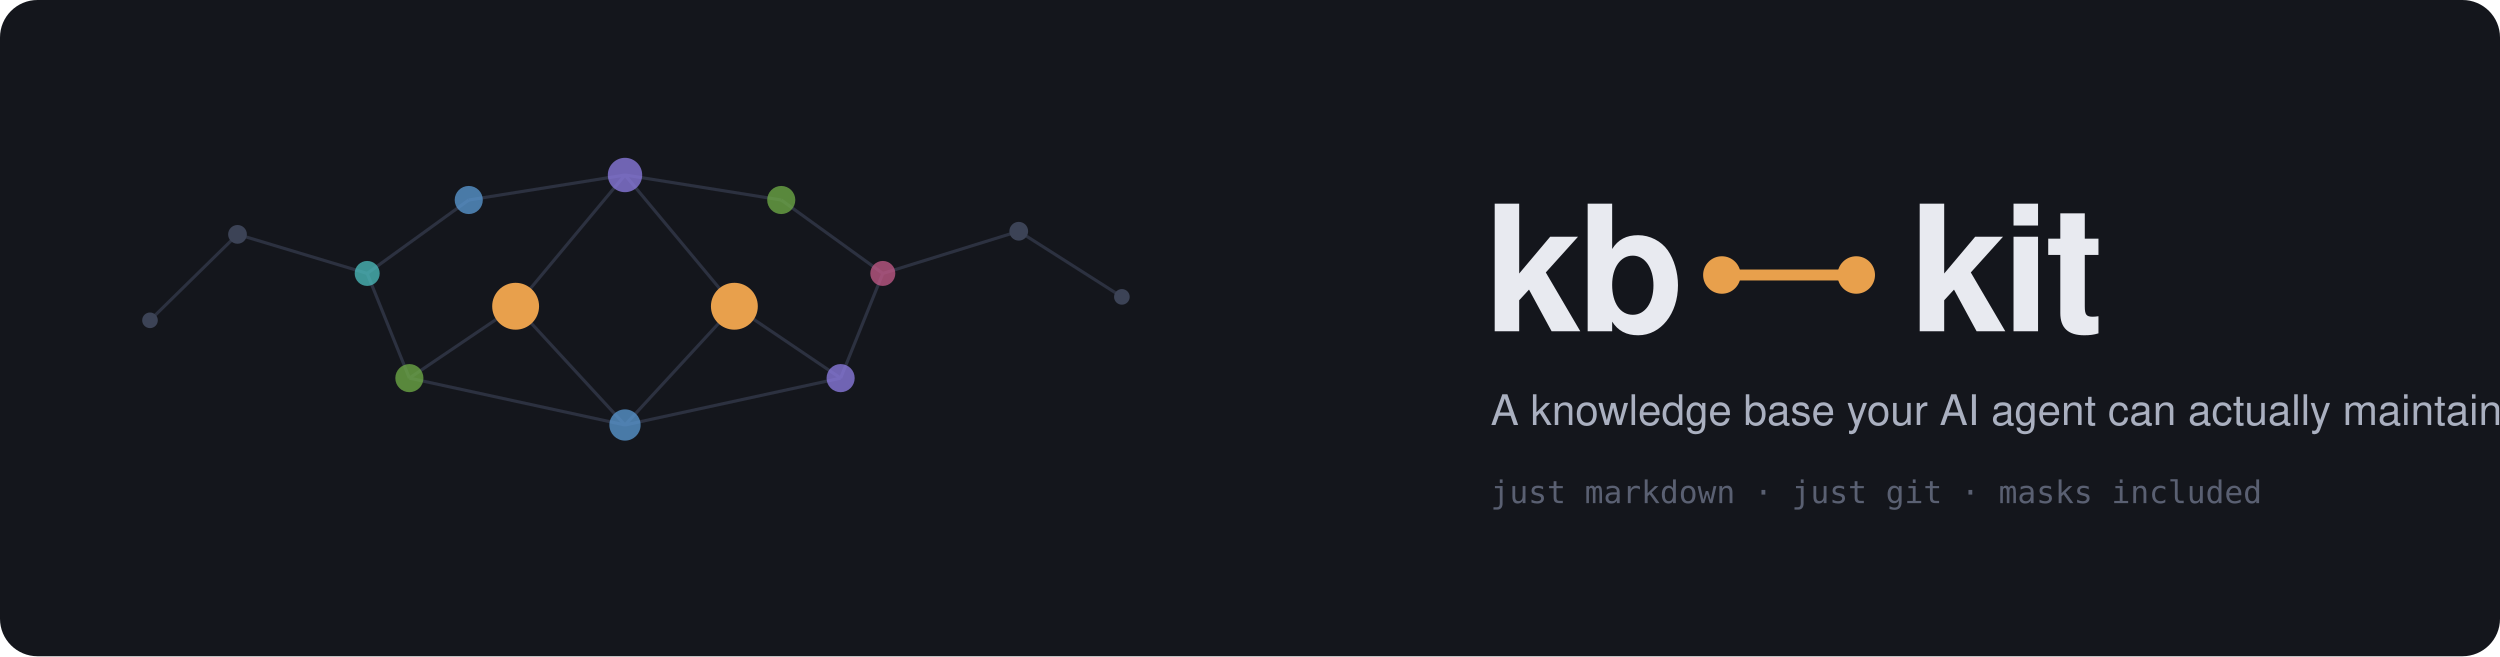
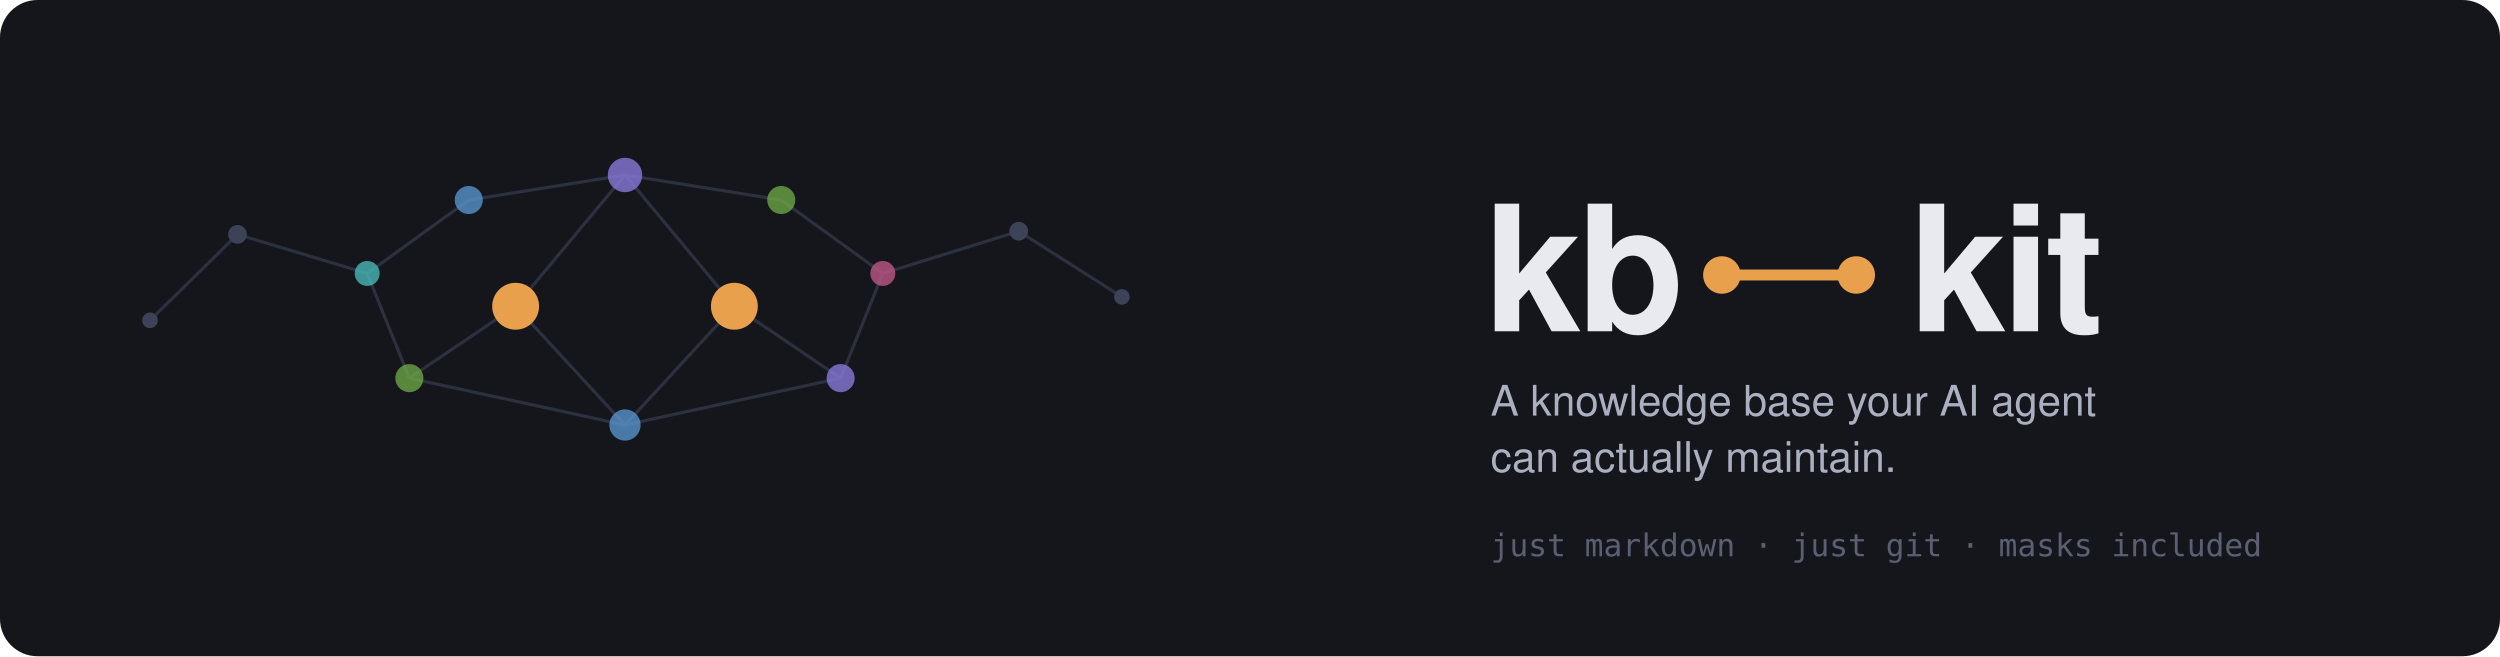
<svg xmlns="http://www.w3.org/2000/svg" width="1600" height="420" viewBox="0 0 1600 420" role="img" aria-label="kb-kit — the constellation that wears a mask">
  <defs>
    <clipPath id="r">
      <rect width="1600" height="420" rx="24" />
    </clipPath>
  </defs>
  <g clip-path="url(#r)">
    <rect width="1600" height="420" fill="#14161c" />
    <g stroke="#2c3140" stroke-width="2" fill="none">
      <path d="M235,175 L300,128" />
      <path d="M300,128 L400,112" />
      <path d="M400,112 L500,128" />
      <path d="M500,128 L565,175" />
      <path d="M235,175 L262,242" />
      <path d="M262,242 L400,272" />
      <path d="M400,272 L538,242" />
      <path d="M538,242 L565,175" />
      <path d="M330,196 L400,112" />
      <path d="M330,196 L262,242" />
      <path d="M470,196 L400,112" />
      <path d="M470,196 L538,242" />
      <path d="M330,196 L400,272" />
      <path d="M470,196 L400,272" />
      <path d="M235,175 L152,150" />
      <path d="M565,175 L652,148" />
      <path d="M652,148 L718,190" />
      <path d="M152,150 L96,205" />
    </g>
    <g>
      <circle cx="300" cy="128" r="9" fill="#5b9bd5" opacity="0.75" />
      <circle cx="400" cy="112" r="11" fill="#8f7ee6" opacity="0.75" />
      <circle cx="500" cy="128" r="9" fill="#70ad47" opacity="0.75" />
      <circle cx="235" cy="175" r="8" fill="#4cbfbf" opacity="0.75" />
      <circle cx="565" cy="175" r="8" fill="#c65b8a" opacity="0.75" />
      <circle cx="262" cy="242" r="9" fill="#70ad47" opacity="0.75" />
      <circle cx="400" cy="272" r="10" fill="#5b9bd5" opacity="0.75" />
      <circle cx="538" cy="242" r="9" fill="#8f7ee6" opacity="0.75" />
      <circle cx="152" cy="150" r="6" fill="#3c4356" />
      <circle cx="96" cy="205" r="5" fill="#3c4356" />
      <circle cx="652" cy="148" r="6" fill="#3c4356" />
      <circle cx="718" cy="190" r="5" fill="#3c4356" />
      <circle cx="330" cy="196" r="15" fill="#e8a04c" />
      <circle cx="470" cy="196" r="15" fill="#e8a04c" />
    </g>
    <g font-family="ui-sans-serif, -apple-system, 'Segoe UI', Helvetica, Arial, sans-serif">
      <text x="950" y="212" font-size="112" font-weight="800" fill="#e8eaf0" letter-spacing="-3">kb</text>
      <g>
        <line x1="1102" y1="176" x2="1188" y2="176" stroke="#e8a04c" stroke-width="7" />
        <circle cx="1102" cy="176" r="12" fill="#e8a04c" />
        <circle cx="1188" cy="176" r="12" fill="#e8a04c" />
      </g>
      <text x="1222" y="212" font-size="112" font-weight="800" fill="#e8eaf0" letter-spacing="-3">kit</text>
-       <text x="954" y="272" font-size="27" fill="#aab0c0">A knowledge base your AI agent can actually maintain.</text>
-       <text x="954" y="322" font-size="20" fill="#5a6072" font-family="ui-monospace, 'SF Mono', Consolas, monospace">just markdown · just git · masks included</text>
+       <text x="954" y="266" font-size="27" fill="#aab0c0">A knowledge base your AI agent</text>
+       <text x="954" y="302" font-size="27" fill="#aab0c0">can actually maintain.</text>
+       <text x="954" y="356" font-size="20" fill="#5a6072" font-family="ui-monospace, 'SF Mono', Consolas, monospace">just markdown · just git · masks included</text>
    </g>
  </g>
</svg>
